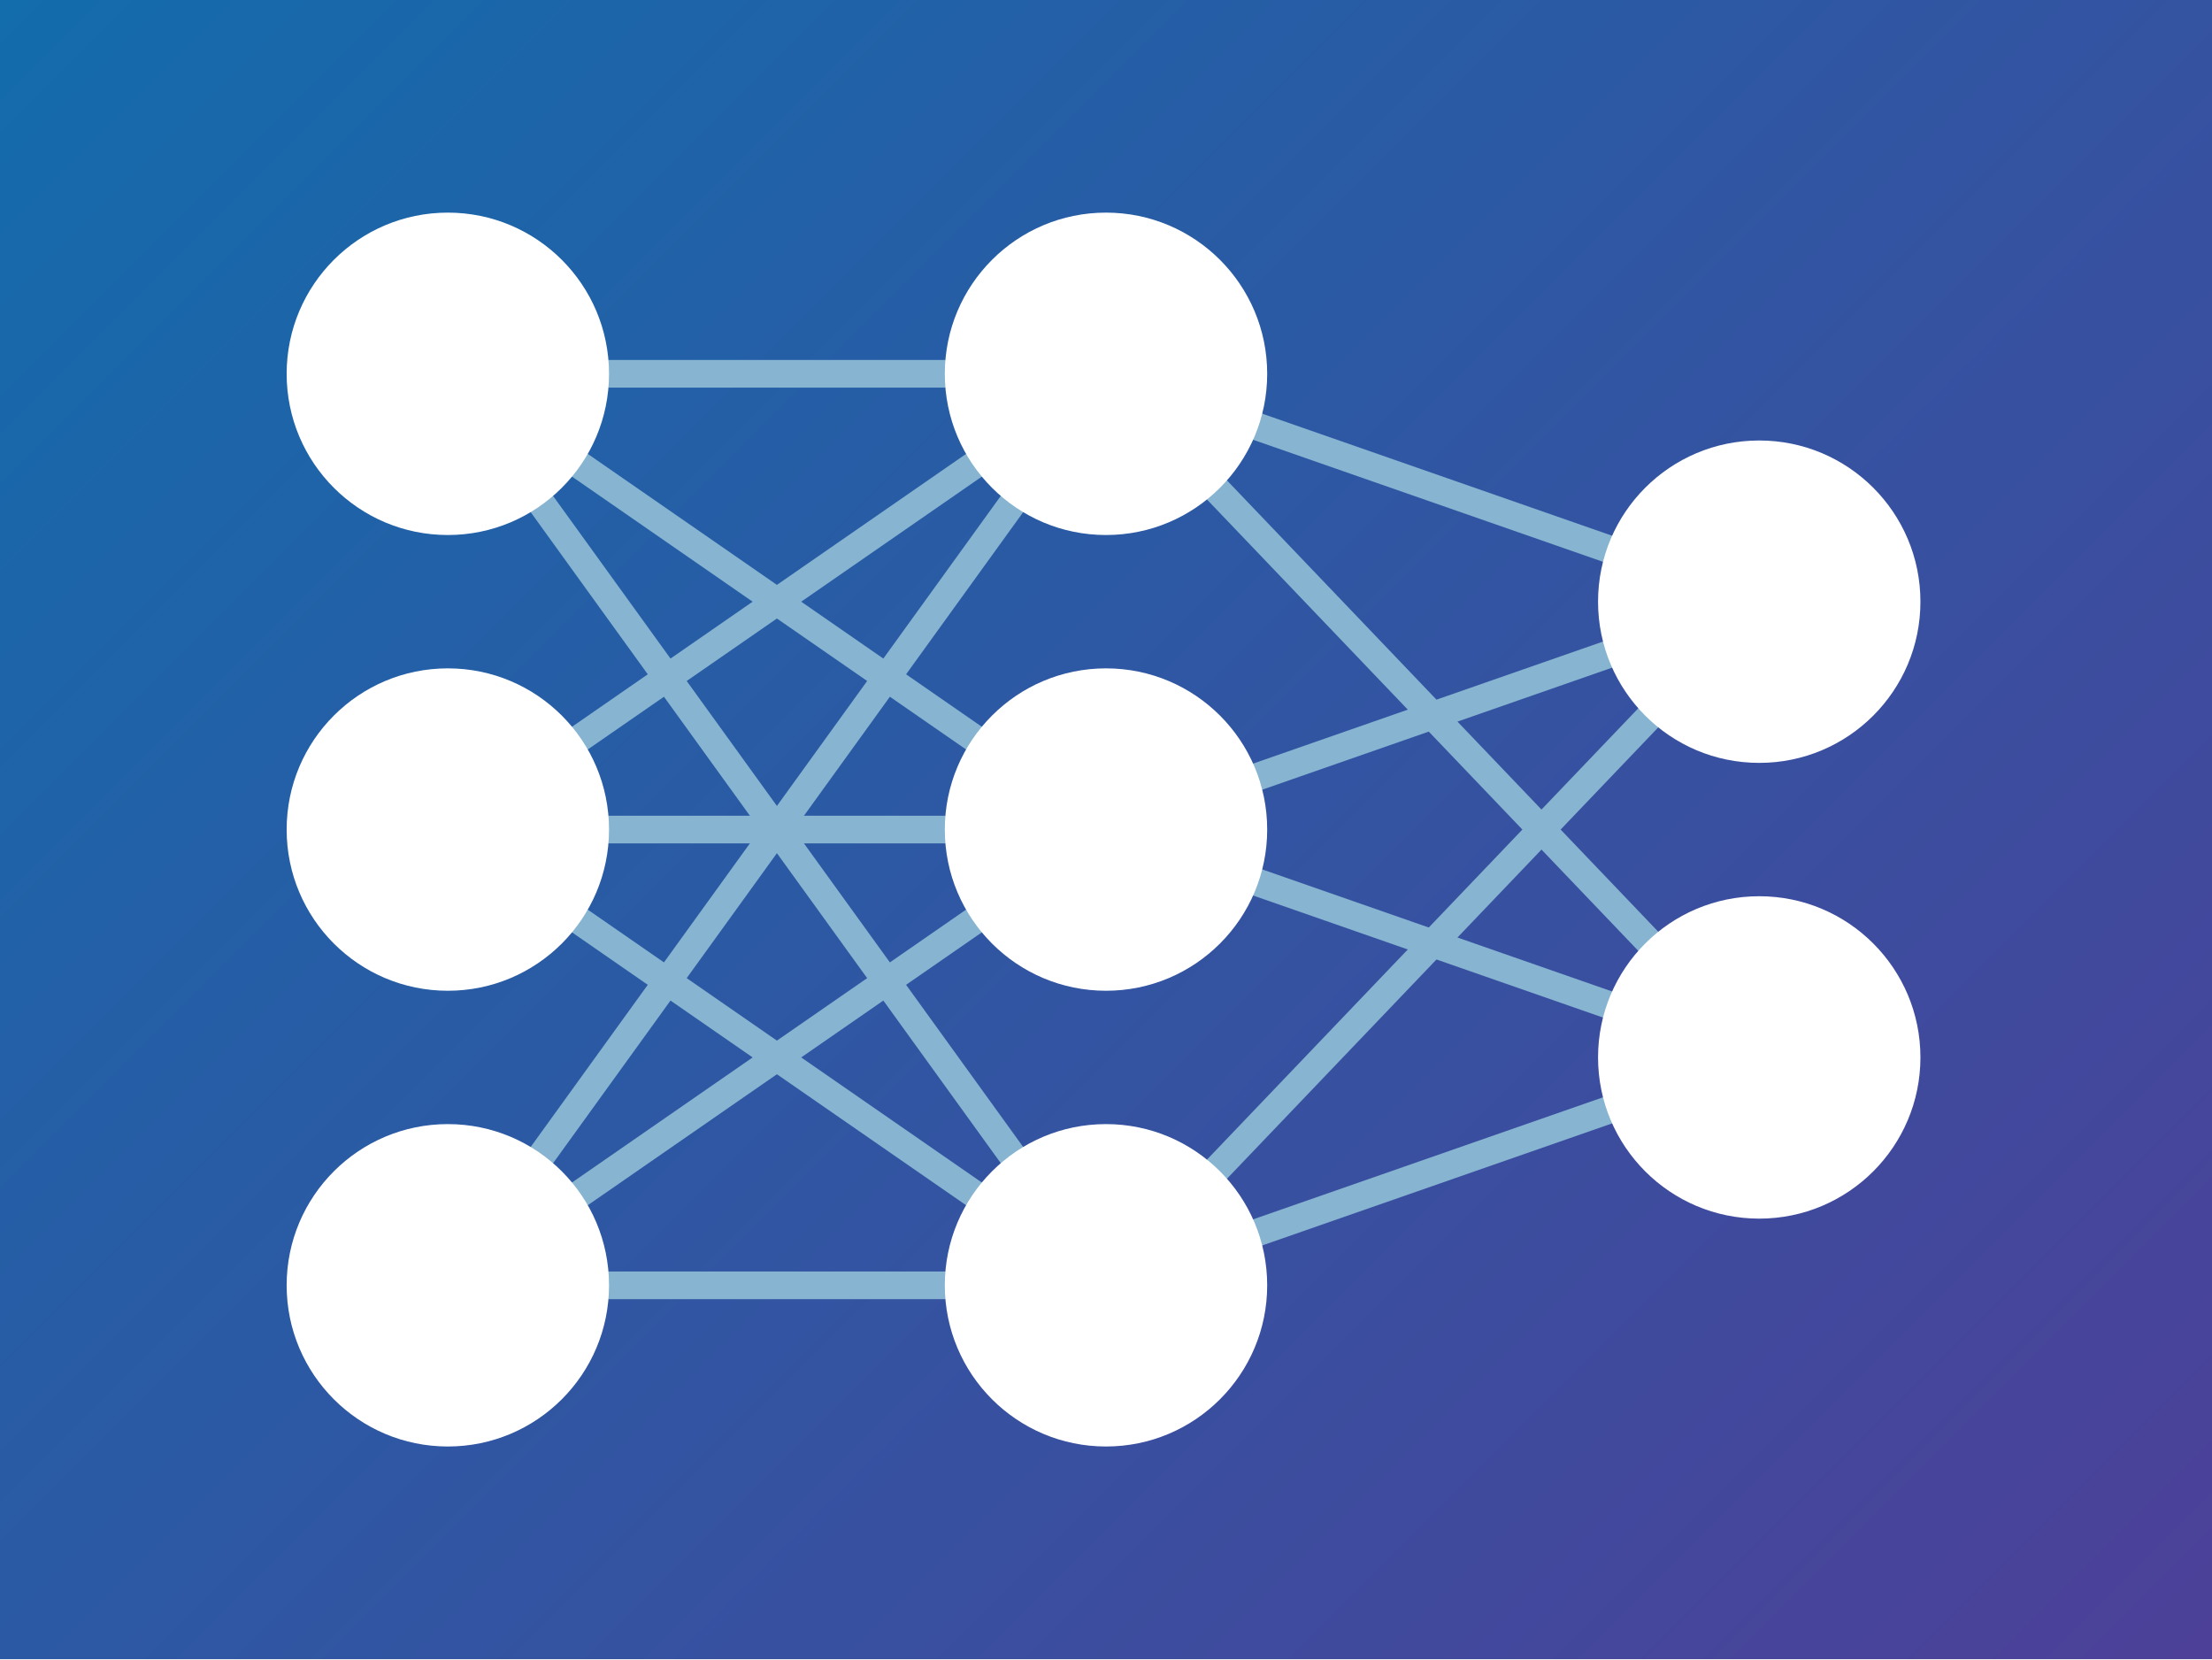
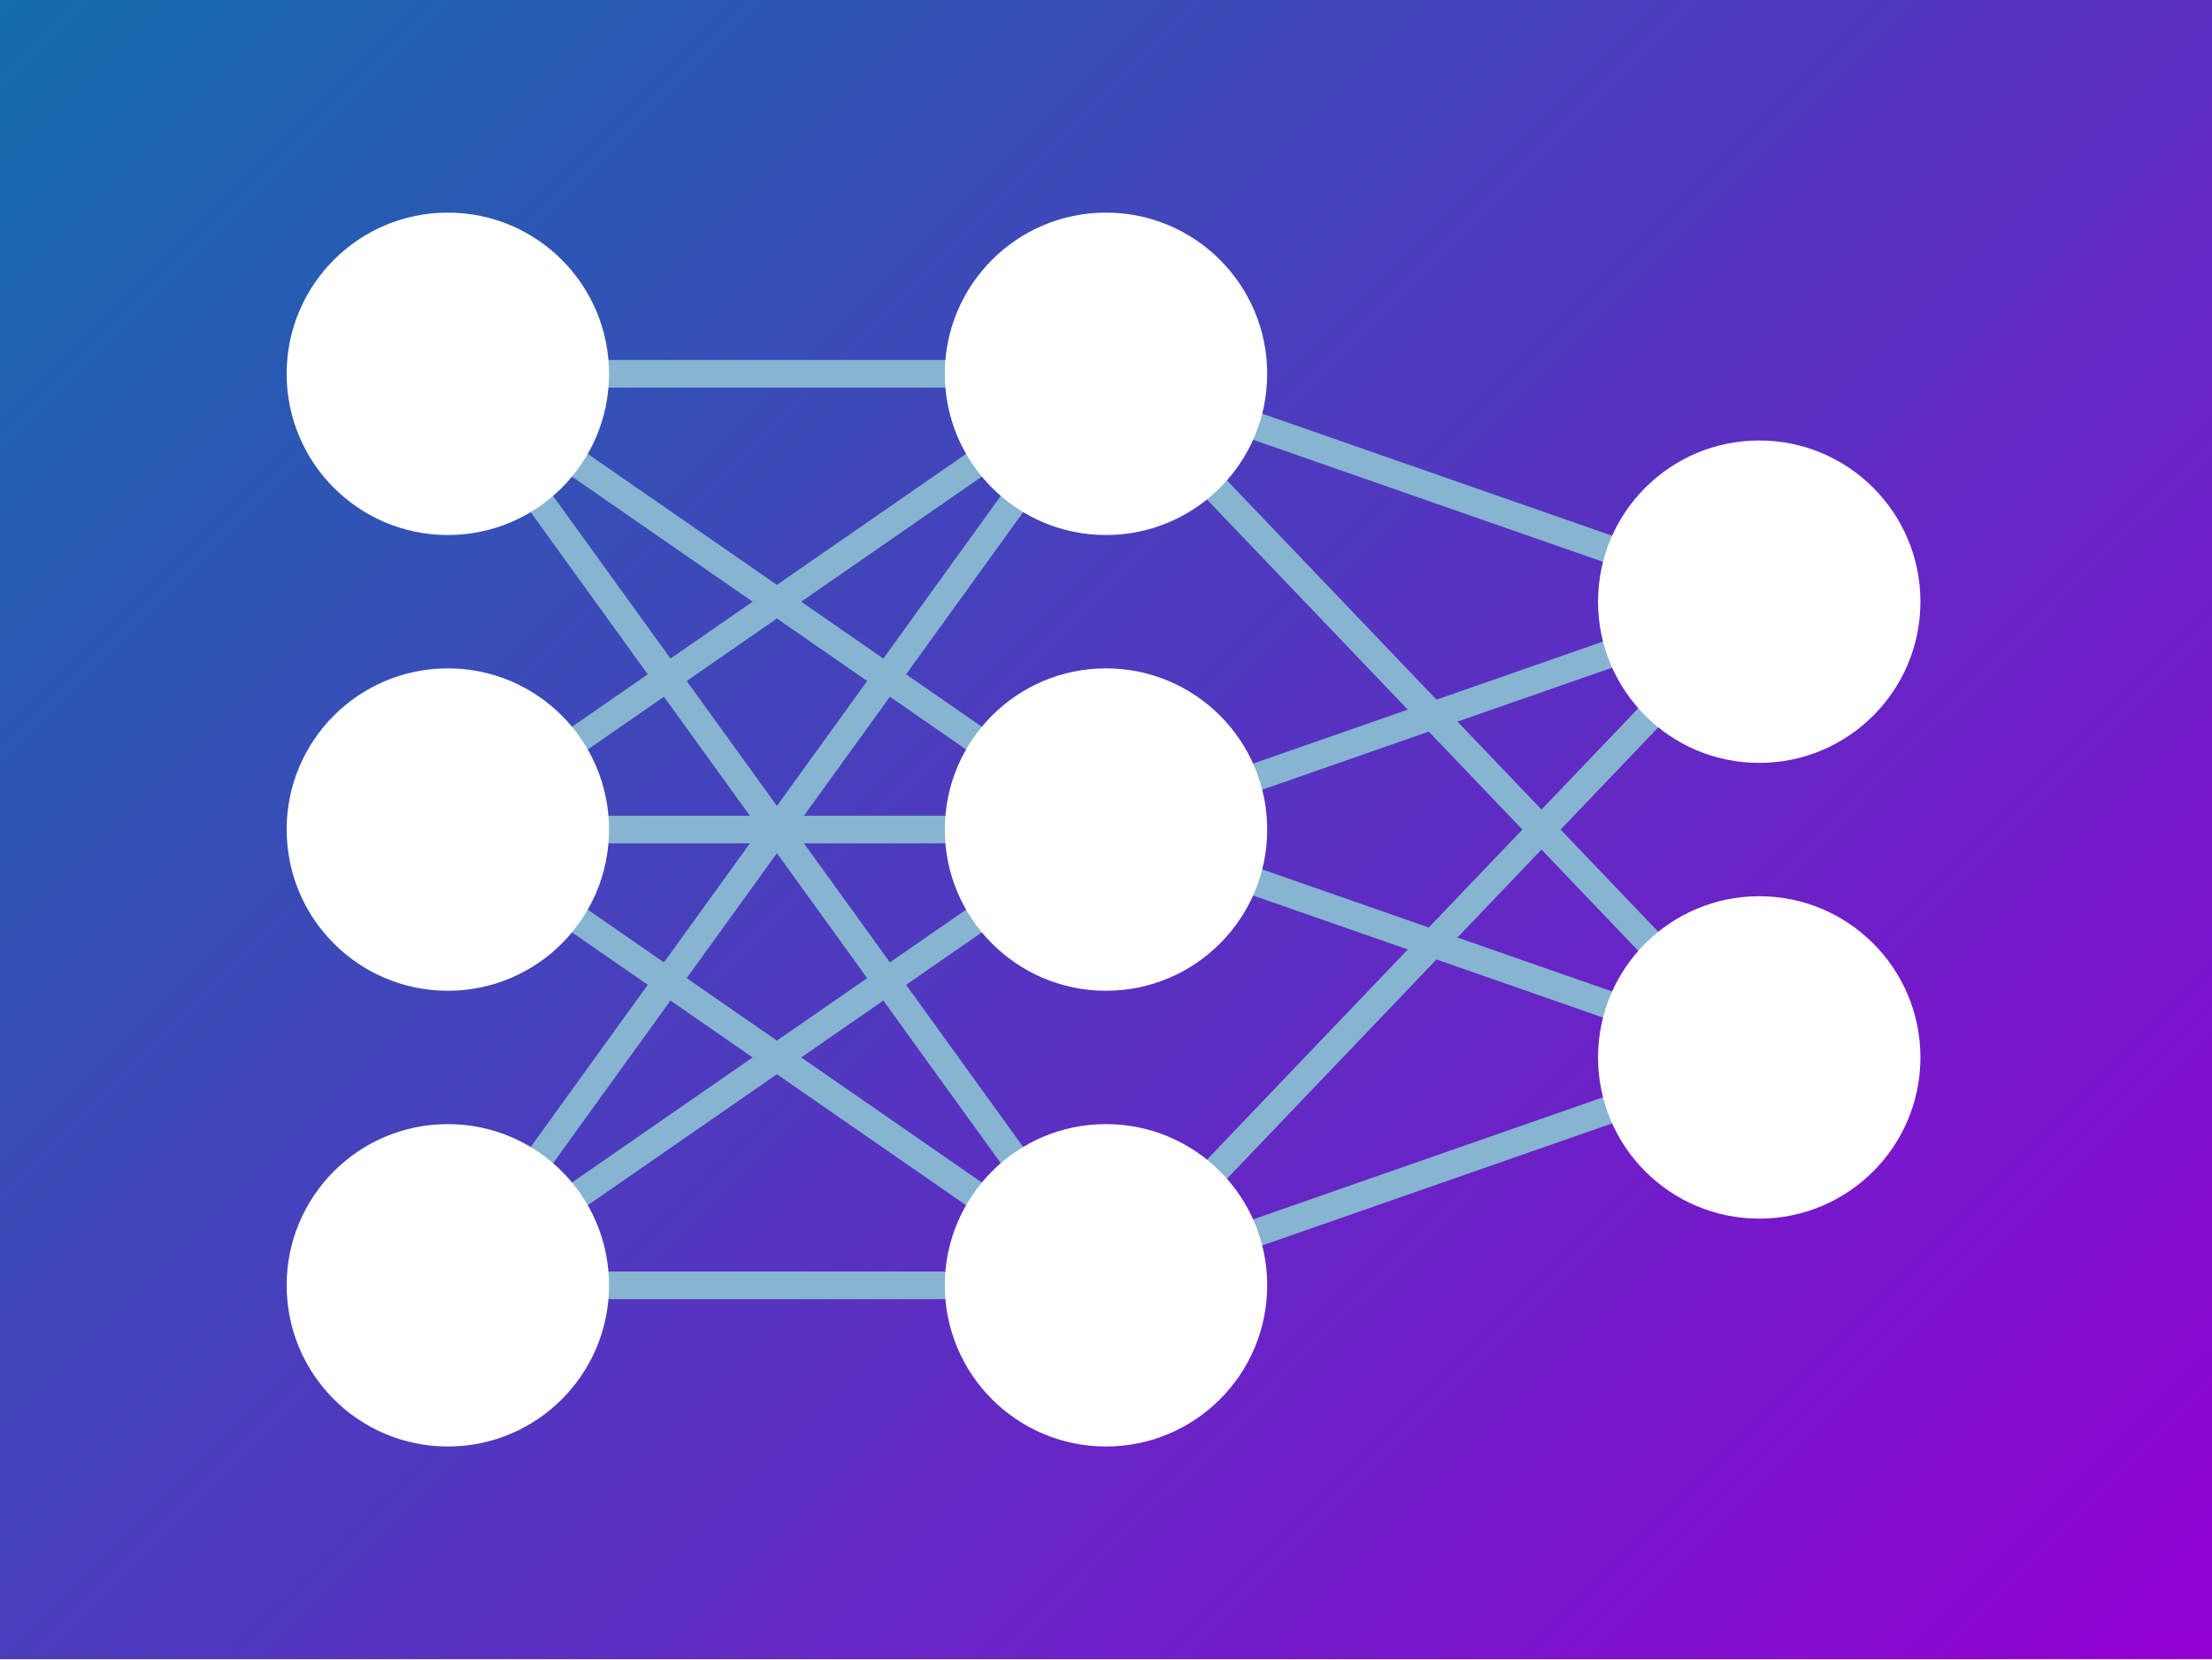
- <svg xmlns="http://www.w3.org/2000/svg" id="Layer_1" data-name="Layer 1" viewBox="0 0 2400 1800">
+ <svg xmlns="http://www.w3.org/2000/svg" width="100%" height="100%" viewBox="0 0 2400 1800" version="1.1" xml:space="preserve" style="fill-rule:evenodd;clip-rule:evenodd;stroke-miterlimit:10;">
+   <rect x="0" y="0" width="2400" height="1800" style="fill:url(#_Linear1);" />
+   <path d="M1200,405.56L485.9,405.56L1200,900L485.9,900L1200,405.56Z" style="fill:none;fill-rule:nonzero;stroke:rgb(134,180,209);stroke-width:30px;" />
+   <path d="M1200,900L485.9,1394.44L1200,1394.44" style="fill:none;fill-rule:nonzero;stroke:rgb(134,180,209);stroke-width:30px;" />
+   <path d="M485.9,900L1200,1394.44L485.9,405.56" style="fill:none;fill-rule:nonzero;stroke:rgb(134,180,209);stroke-width:30px;" />
+   <path d="M1200,405.56L485.9,1394.44" style="fill:none;fill-rule:nonzero;stroke:rgb(134,180,209);stroke-width:30px;" />
+   <path d="M1908.76,1147.22L1200,405.56L1908.76,652.78L1200,900L1908.76,1147.22Z" style="fill:none;fill-rule:nonzero;stroke:rgb(134,180,209);stroke-width:30px;" />
+   <path d="M1908.76,652.78L1200,1394.44L1908.76,1147.22" style="fill:none;fill-rule:nonzero;stroke:rgb(134,180,209);stroke-width:30px;" />
+   <circle cx="485.9" cy="405.56" r="174.89" style="fill:white;" />
+   <circle cx="485.9" cy="900" r="174.89" style="fill:white;" />
+   <circle cx="485.9" cy="1394.44" r="174.89" style="fill:white;" />
+   <circle cx="1200" cy="405.56" r="174.89" style="fill:white;" />
+   <circle cx="1200" cy="900" r="174.89" style="fill:white;" />
+   <circle cx="1200" cy="1394.44" r="174.89" style="fill:white;" />
+   <circle cx="1908.76" cy="652.78" r="174.89" style="fill:white;" />
+   <circle cx="1908.76" cy="1147.22" r="174.89" style="fill:white;" />
  <defs>
-     <style>.cls-1{fill:url(#linear-gradient);}.cls-2{fill:none;stroke:#86b4d1;stroke-miterlimit:10;stroke-width:30px;}.cls-3{fill:#fff;}</style>
-     <linearGradient id="linear-gradient" x1="150" y1="-150" x2="2250" y2="1950" gradientUnits="userSpaceOnUse">
-       <stop offset="0" stop-color="#136cac" />
-       <stop offset="1" stop-color="#4d4099" />
+     <linearGradient id="_Linear1" x1="0" y1="0" x2="1" y2="0" gradientUnits="userSpaceOnUse" gradientTransform="matrix(2100,2100,-2100,2100,150,-150)">
+       <stop offset="0" style="stop-color:rgb(19,108,172);stop-opacity:1" />
+       <stop offset="1" style="stop-color:rgb(147,0,211);stop-opacity:1" />
    </linearGradient>
  </defs>
-   <rect class="cls-1" width="2400" height="1800" />
-   <polygon class="cls-2" points="1200 405.56 485.9 405.56 1200 900 485.9 900 1200 405.56" />
-   <polyline class="cls-2" points="1200 900 485.9 1394.44 1200 1394.44" />
-   <polyline class="cls-2" points="485.9 900 1200 1394.44 485.9 405.56" />
-   <line class="cls-2" x1="1200" y1="405.56" x2="485.9" y2="1394.44" />
-   <polygon class="cls-2" points="1908.76 1147.22 1200 405.56 1908.76 652.78 1200 900 1908.76 1147.22" />
-   <polyline class="cls-2" points="1908.76 652.78 1200 1394.44 1908.76 1147.22" />
-   <circle class="cls-3" cx="485.9" cy="405.56" r="174.89" />
-   <circle class="cls-3" cx="485.9" cy="900" r="174.89" />
-   <circle class="cls-3" cx="485.9" cy="1394.44" r="174.89" />
-   <circle class="cls-3" cx="1200" cy="405.56" r="174.89" />
-   <circle class="cls-3" cx="1200" cy="900" r="174.89" />
-   <circle class="cls-3" cx="1200" cy="1394.44" r="174.89" />
-   <circle class="cls-3" cx="1908.76" cy="652.78" r="174.89" />
-   <circle class="cls-3" cx="1908.76" cy="1147.22" r="174.89" />
</svg>
